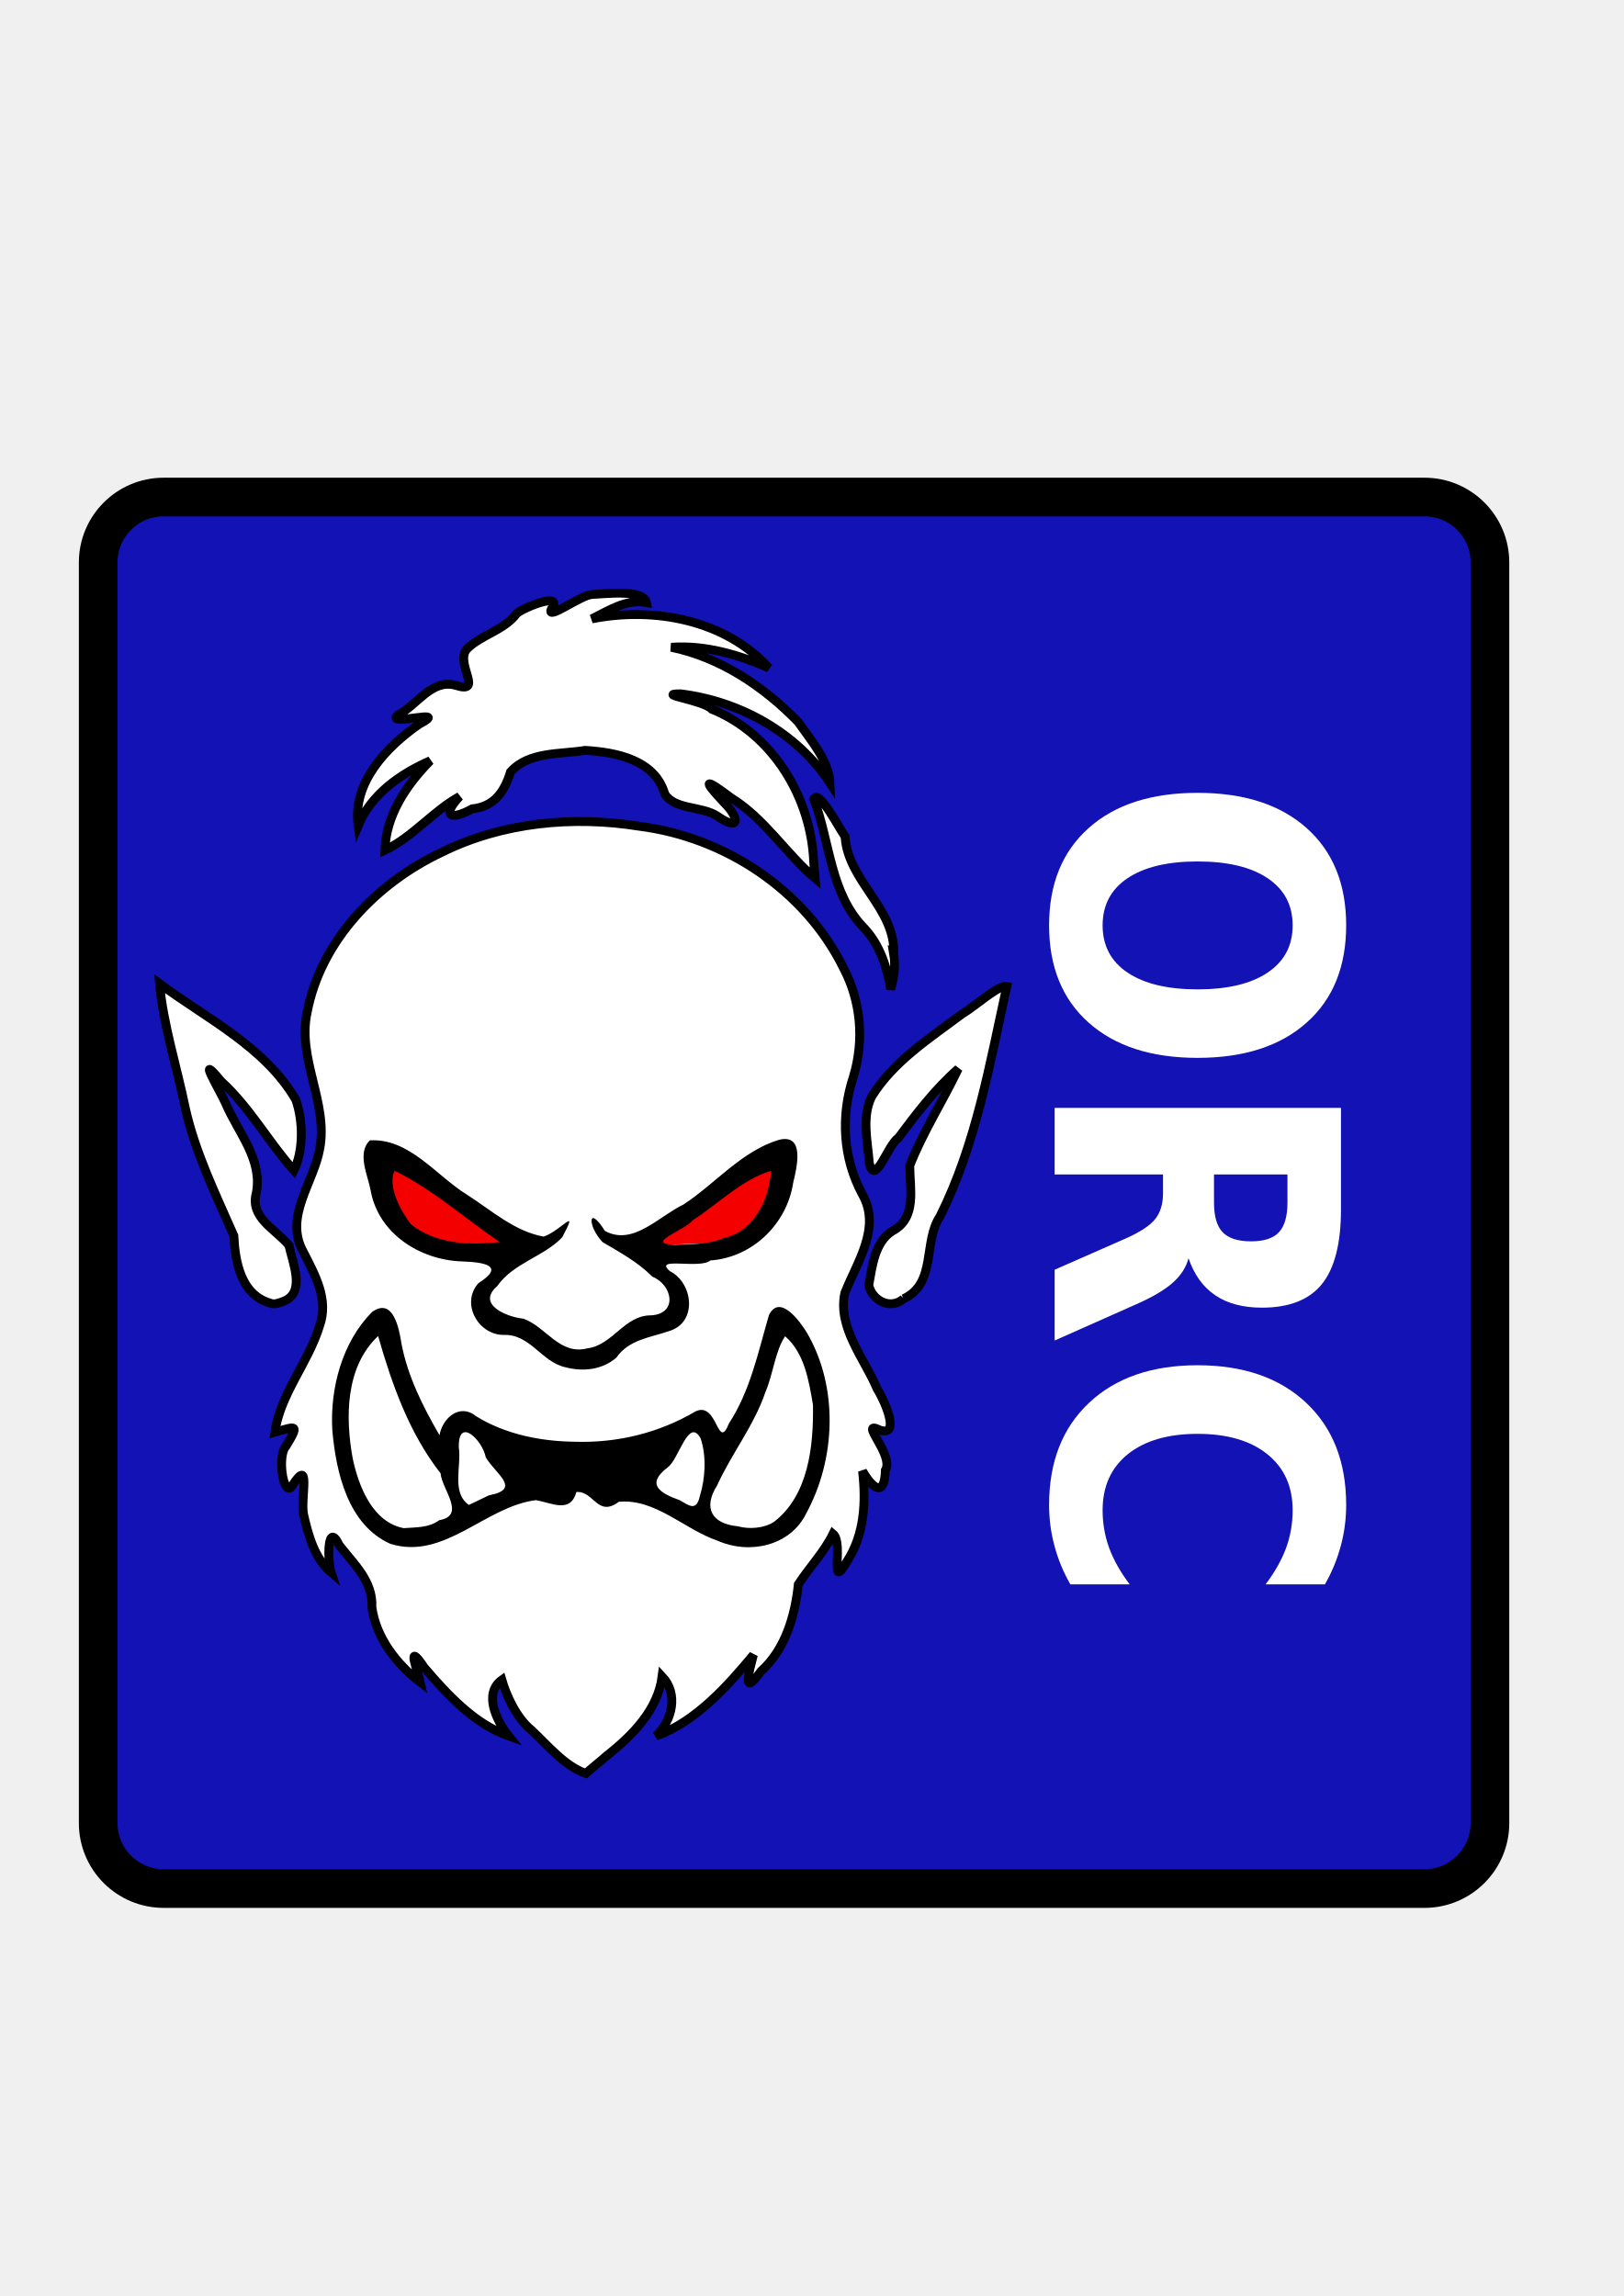
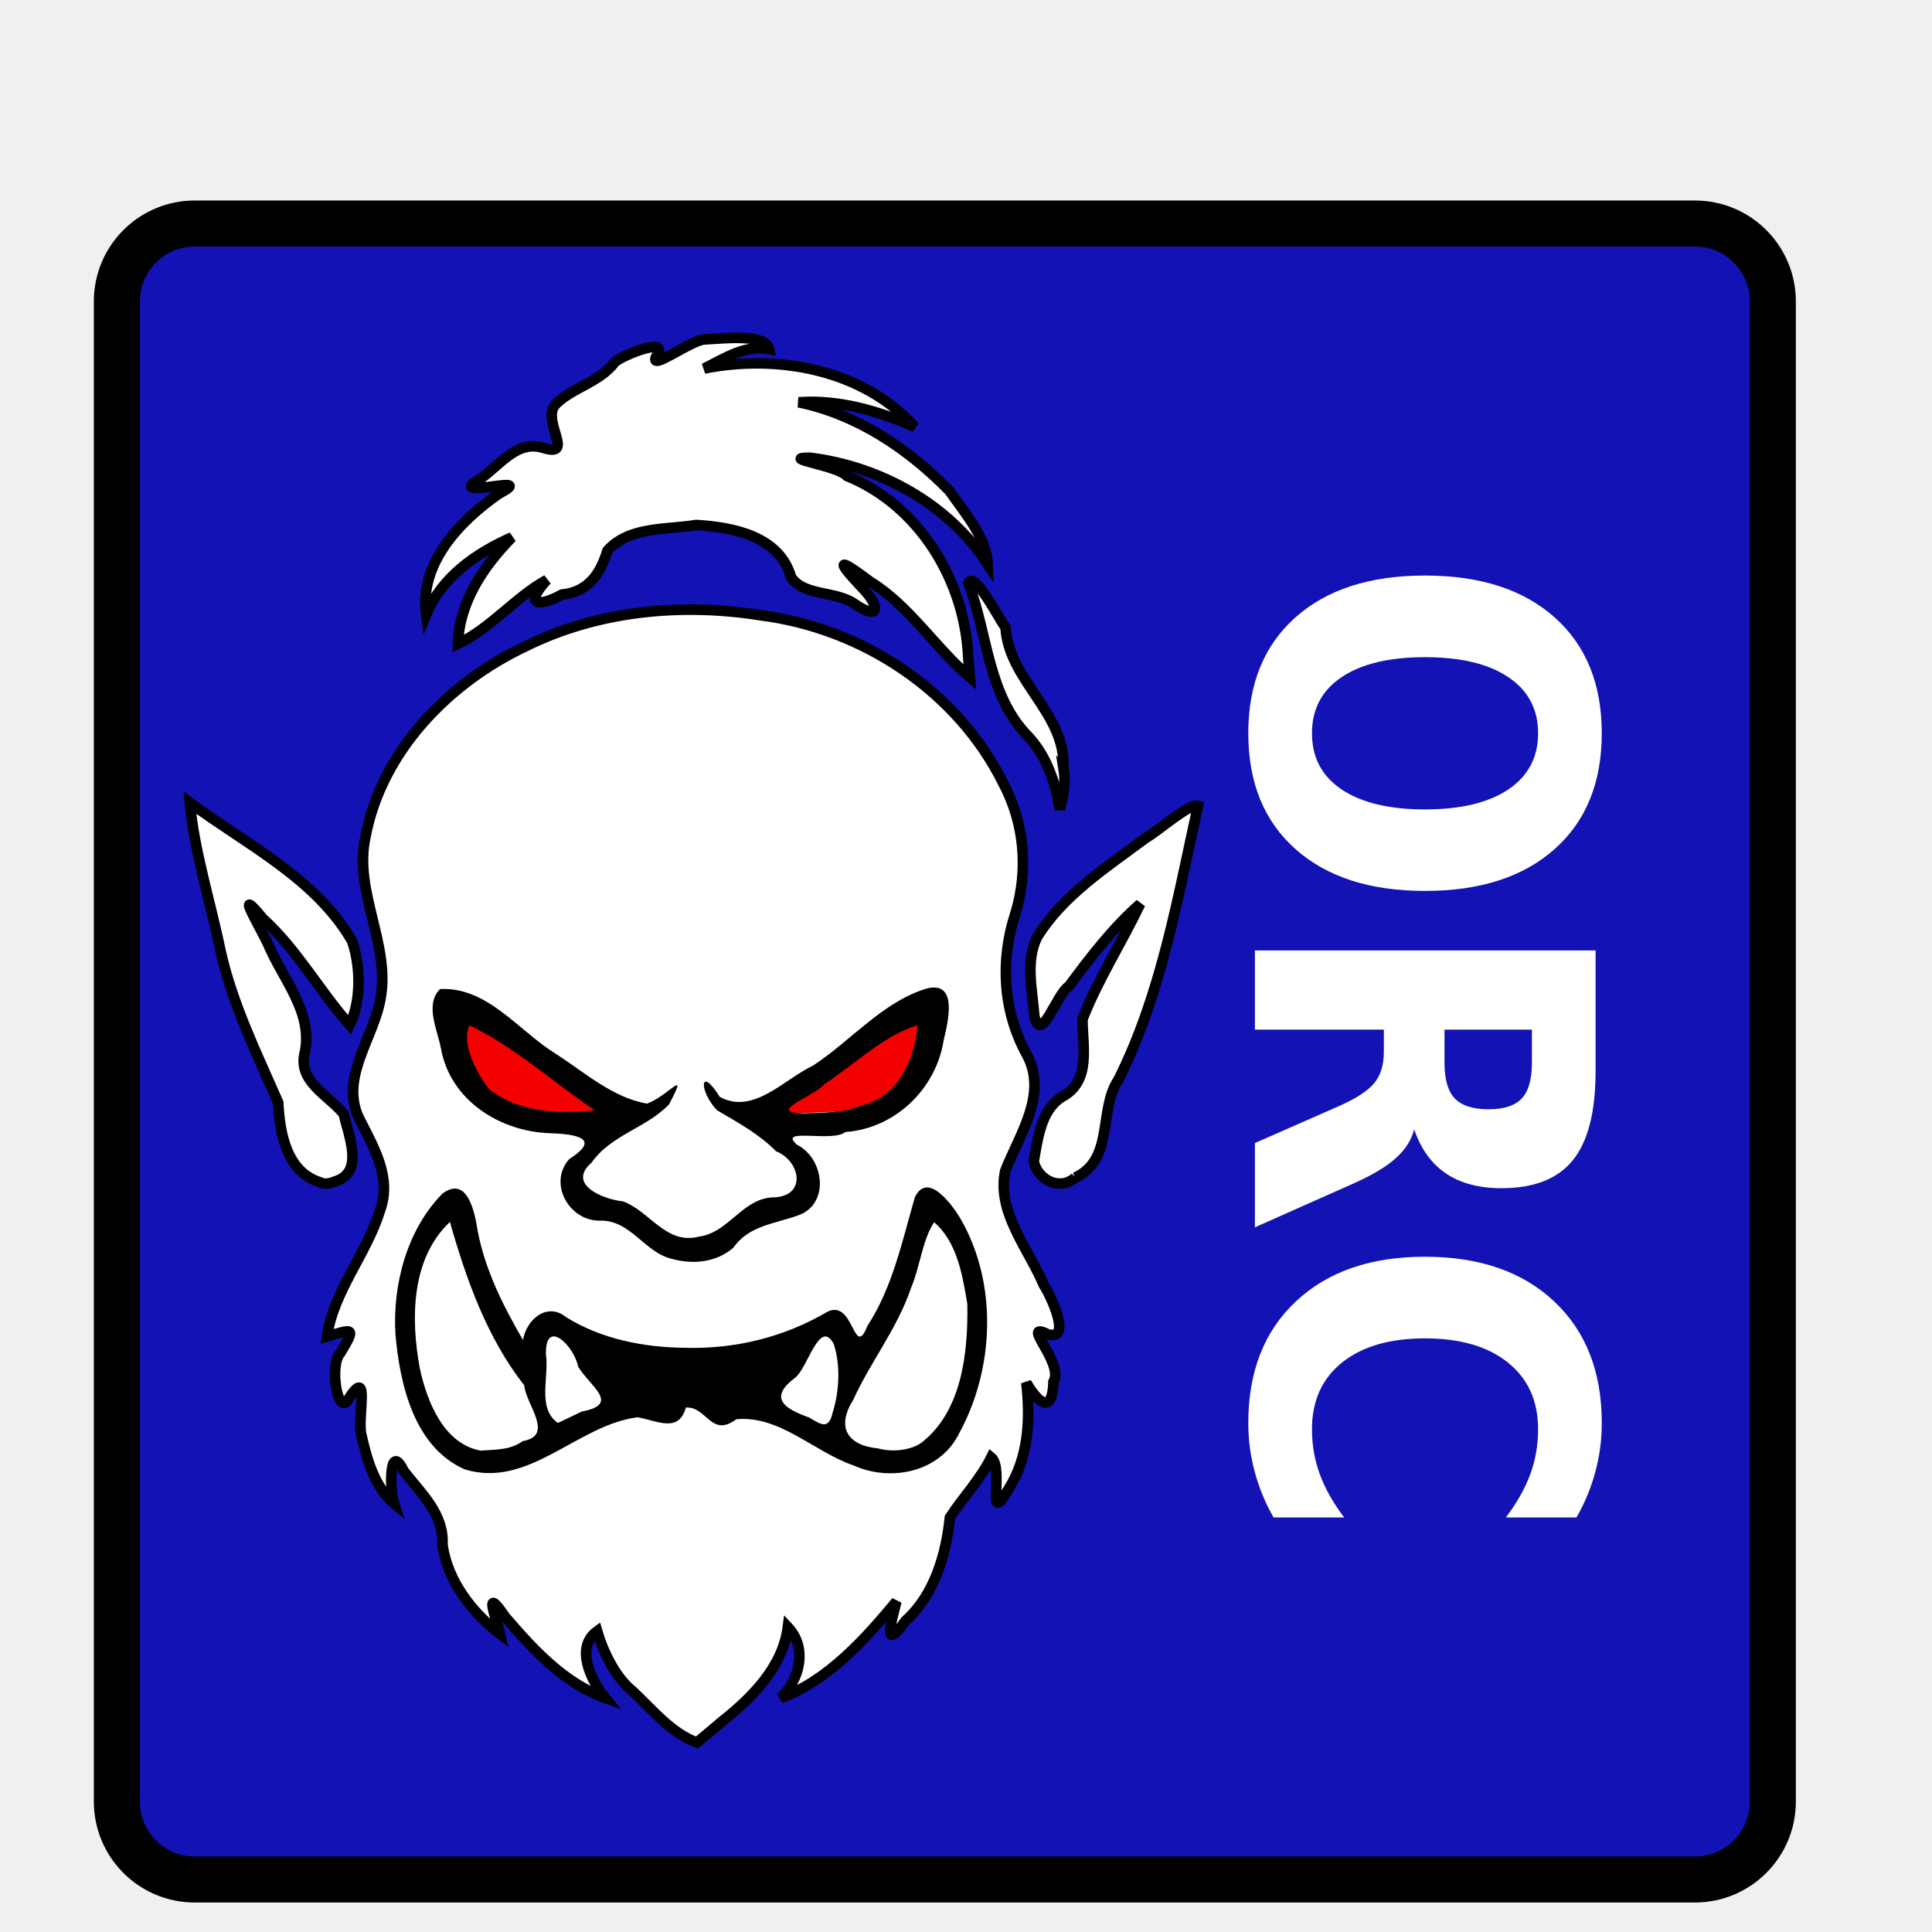
- <svg xmlns="http://www.w3.org/2000/svg" width="210mm" height="297mm" viewBox="0 0 210 297" version="1.1" id="svg1" xml:space="preserve">
+ <svg xmlns="http://www.w3.org/2000/svg" width="180" height="180" viewBox="0 40 210 210" version="1.1" id="svg1" xml:space="preserve">
  <defs id="defs1" />
  <rect style="fill:#1212b5;fill-opacity:1;fill-rule:nonzero;stroke-width:5;stroke:#000000;stroke-opacity:1;stroke-dasharray:none" id="rect39" width="180" height="180" x="12.7" y="64.294" ry="8.467" />
  <text xml:space="preserve" style="font-style:normal;font-variant:normal;font-weight:bold;font-stretch:semi-condensed;font-size:50.8px;font-family:'DejaVu Sans';-inkscape-font-specification:'DejaVu Sans Bold Semi-Condensed';text-align:start;writing-mode:tb-rl;direction:ltr;text-anchor:start;display:inline;fill:#ffffff;fill-opacity:1;fill-rule:nonzero;stroke-width:0.265" x="153.988" y="100.277" id="text38">
    <tspan id="tspan38" style="font-style:normal;font-variant:normal;font-weight:bold;font-stretch:semi-condensed;font-size:50.8px;font-family:'DejaVu Sans';-inkscape-font-specification:'DejaVu Sans Bold Semi-Condensed';writing-mode:tb-rl;stroke-width:0.265" x="153.988" y="100.277">ORC</tspan>
  </text>
  <g id="layer1">
    <path style="display:inline;fill:#ffffff;fill-opacity:1;stroke:none;stroke-width:1.143;stroke-opacity:1" d="m 78.389,226.876 c 3.272,-2.6 6.582,-5.913 7.137,-10.246 2.147,2.273 1.306,5.691 -0.775,7.709 5.166,-1.86 9.334,-6.589 12.575,-10.489 -0.501,2.004 -1.613,5.739 0.982,2.111 3.172,-2.847 4.418,-7.255 4.828,-11.238 1.444,-2.207 3.334,-4.177 4.495,-6.533 1.442,1.191 -0.621,7.729 1.82,3.539 2.24,-3.466 2.452,-7.669 1.993,-11.657 1.357,2.334 2.844,3.408 2.953,-0.098 1.2,-2.039 -3.699,-6.67 -0.663,-5.189 2.706,0.843 0.434,-4.064 -0.402,-5.355 -1.681,-3.969 -5.129,-7.904 -4.183,-12.381 1.595,-4.045 4.743,-8.46 2.256,-12.801 -2.527,-4.696 -2.806,-10.168 -1.144,-15.199 1.422,-4.689 0.987,-9.813 -1.328,-14.14 -4.979,-10.035 -15.28,-16.828 -26.307,-18.243 -8.597,-1.376 -17.723,-0.544 -25.602,3.361 -8.35,3.928 -15.648,11.409 -17.401,20.67 -1.338,6.008 2.753,11.74 1.618,17.685 -0.793,4.427 -4.624,8.754 -2.145,13.293 1.522,2.988 3.36,6.191 2.121,9.611 -1.45,4.774 -5.06,8.781 -5.78,13.754 2.745,-0.774 3.243,-1.148 1.438,1.812 -1.144,1.234 -0.375,6.427 0.705,5.269 2.644,-4.206 1.152,1.425 1.568,3.543 0.612,2.718 1.443,5.716 3.559,7.514 -0.483,-1.464 -0.52,-6.814 1.063,-3.51 1.916,2.463 4.393,4.659 4.216,8.022 0.552,3.971 3.246,7.399 6.265,9.697 -0.239,-1.125 -2.04,-5.699 0.525,-1.885 3.031,3.533 6.44,7.249 10.893,8.838 -1.571,-1.957 -3.294,-5.499 -0.874,-7.255 0.567,1.951 1.864,4.926 3.866,6.519 2.115,1.999 4.302,4.649 6.989,5.573 0.913,-0.766 1.827,-1.533 2.74,-2.299 z m -41.791,-58.786 c 2.845,-1.121 1.131,-4.988 0.657,-7.228 -1.754,-2.118 -5.109,-3.565 -4.211,-6.793 0.809,-4.382 -2.387,-7.807 -3.993,-11.612 -0.878,-1.912 -3.884,-6.833 -0.569,-2.812 3.697,3.349 6.194,7.933 9.419,11.536 1.244,-2.56 1.213,-6.348 0.251,-9.131 -3.982,-6.849 -11.452,-10.458 -17.627,-15.03 0.462,5.23 2.239,10.784 3.335,16.112 1.287,5.779 3.934,11.138 6.272,16.498 0.167,3.391 0.933,7.606 4.66,8.697 0.579,0.281 1.249,-0.042 1.806,-0.237 z m 80.155,-0.308 c 4.309,-2.016 2.481,-7.36 4.72,-10.679 4.64,-9.291 6.412,-19.674 8.629,-29.732 -0.99,-0.262 -4.075,2.554 -5.767,3.56 -4.225,3.157 -8.912,6.17 -11.71,10.697 -1.309,2.652 -0.512,5.797 -0.305,8.6 0.742,3.147 2.378,-2.375 3.739,-3.239 2.363,-3.165 4.782,-6.347 7.765,-8.96 -2.004,4.198 -4.611,8.263 -6.273,12.533 0.002,2.974 0.98,6.77 -2.261,8.462 -2.281,1.448 -2.592,4.556 -3.041,6.998 0.446,2.012 2.835,3.228 4.505,1.759 z m -1.27,-44.565 c 0.252,-5.945 -5.934,-9.431 -6.3,-15.225 -0.936,-1.367 -3.39,-6.158 -4.032,-4.843 2.12,5.57 2.075,12.214 6.541,16.714 1.998,2.165 2.934,5.025 3.385,7.888 0.421,-1.505 0.665,-2.973 0.405,-4.535 z m -10.353,-11.865 c -0.303,-8.364 -5.284,-16.63 -13.187,-19.84 -0.984,-1.134 -7.439,-1.959 -4.043,-1.986 7.624,0.93 15.093,5.031 19.337,11.539 -0.121,-2.835 -2.489,-5.556 -4.135,-7.919 -4.5,-4.6 -10.022,-8.316 -16.399,-9.641 4.369,-0.317 8.704,0.95 12.62,2.68 -5.625,-6.25 -14.908,-7.945 -22.898,-6.347 2.258,-1.118 4.43,-2.596 7.068,-2.118 -0.356,-1.697 -4.908,-1.151 -6.987,-1.049 -1.48,0.039 -5.996,3.49 -5.322,1.916 1.72,-2.38 -3.623,-0.208 -4.461,0.552 -1.669,2.215 -4.669,2.779 -6.461,4.606 -1.592,1.823 2.334,5.92 -1.483,4.673 -3.079,-0.832 -4.96,2.593 -7.446,3.867 -1.73,1.6 7.058,-1.09 2.753,1.177 -4.248,2.971 -8.628,7.539 -7.882,13.128 1.675,-4.069 5.425,-6.687 9.329,-8.409 -3.089,3.163 -5.718,7.017 -5.863,11.577 3.611,-1.725 6.29,-5.115 9.656,-6.947 -2.389,2.582 -1.141,3.118 1.649,1.591 2.828,-0.286 4.163,-2.217 4.935,-4.766 2.371,-2.669 6.417,-2.257 9.647,-2.795 4.022,0.239 9.04,1.209 10.317,5.66 1.329,2.057 4.735,1.508 6.773,2.831 2.962,2.088 2.942,0.3 0.88,-1.743 -3.058,-3.251 -2.264,-3.012 0.924,-0.603 4.313,2.648 7.15,7.268 10.862,10.405 -0.061,-0.68 -0.121,-1.36 -0.182,-2.041 z" id="path21-1-7" />
    <path style="display:inline;fill:none;fill-opacity:1;stroke:#000000;stroke-width:1.143;stroke-opacity:1" d="m 78.501,227.098 c 3.272,-2.6 6.582,-5.913 7.137,-10.246 2.147,2.273 1.306,5.691 -0.775,7.709 5.166,-1.86 9.334,-6.589 12.575,-10.489 -0.501,2.004 -1.613,5.739 0.982,2.111 3.172,-2.847 4.418,-7.255 4.828,-11.238 1.444,-2.207 3.334,-4.177 4.495,-6.533 1.442,1.191 -0.621,7.729 1.82,3.539 2.24,-3.466 2.452,-7.669 1.993,-11.657 1.357,2.334 2.844,3.408 2.953,-0.098 1.2,-2.039 -3.699,-6.67 -0.663,-5.189 2.706,0.843 0.434,-4.064 -0.402,-5.355 -1.681,-3.969 -5.129,-7.904 -4.183,-12.381 1.595,-4.045 4.743,-8.46 2.256,-12.801 -2.527,-4.696 -2.806,-10.168 -1.144,-15.199 1.422,-4.689 0.987,-9.813 -1.328,-14.14 -4.979,-10.035 -15.28,-16.828 -26.307,-18.243 -8.597,-1.376 -17.723,-0.544 -25.602,3.361 -8.35,3.928 -15.648,11.409 -17.401,20.67 -1.338,6.008 2.753,11.74 1.618,17.685 -0.793,4.427 -4.624,8.754 -2.145,13.293 1.522,2.988 3.36,6.191 2.121,9.611 -1.45,4.774 -5.06,8.781 -5.78,13.754 2.745,-0.774 3.243,-1.148 1.438,1.812 -1.144,1.234 -0.375,6.427 0.705,5.269 2.644,-4.206 1.152,1.425 1.568,3.543 0.612,2.718 1.443,5.716 3.559,7.514 -0.483,-1.464 -0.52,-6.814 1.063,-3.51 1.916,2.463 4.393,4.659 4.216,8.022 0.552,3.971 3.246,7.399 6.265,9.697 -0.239,-1.125 -2.04,-5.699 0.525,-1.885 3.031,3.533 6.44,7.249 10.893,8.838 -1.571,-1.957 -3.294,-5.499 -0.874,-7.255 0.567,1.951 1.864,4.926 3.866,6.519 2.115,1.999 4.302,4.649 6.989,5.573 0.913,-0.766 1.827,-1.533 2.74,-2.299 z m -41.791,-58.786 c 2.845,-1.121 1.131,-4.988 0.657,-7.228 -1.754,-2.118 -5.109,-3.565 -4.211,-6.793 0.809,-4.382 -2.387,-7.807 -3.993,-11.612 -0.878,-1.912 -3.884,-6.833 -0.569,-2.812 3.697,3.349 6.194,7.933 9.419,11.536 1.244,-2.56 1.213,-6.348 0.251,-9.131 -3.982,-6.849 -11.452,-10.458 -17.627,-15.03 0.462,5.23 2.239,10.784 3.335,16.112 1.287,5.779 3.934,11.138 6.272,16.498 0.167,3.391 0.933,7.606 4.66,8.697 0.579,0.281 1.249,-0.042 1.806,-0.237 z m 80.155,-0.308 c 4.309,-2.016 2.481,-7.36 4.72,-10.679 4.64,-9.291 6.412,-19.674 8.629,-29.732 -0.99,-0.262 -4.075,2.554 -5.767,3.56 -4.225,3.157 -8.912,6.17 -11.71,10.697 -1.309,2.652 -0.512,5.797 -0.305,8.6 0.742,3.147 2.378,-2.375 3.739,-3.239 2.363,-3.165 4.782,-6.347 7.765,-8.96 -2.004,4.198 -4.611,8.263 -6.273,12.533 0.002,2.974 0.98,6.77 -2.261,8.462 -2.281,1.448 -2.592,4.556 -3.041,6.998 0.446,2.012 2.835,3.228 4.505,1.759 z m -1.27,-44.565 c 0.252,-5.945 -5.934,-9.431 -6.3,-15.225 -0.936,-1.367 -3.39,-6.158 -4.032,-4.843 2.12,5.57 2.075,12.214 6.541,16.714 1.998,2.165 2.934,5.025 3.385,7.888 0.421,-1.505 0.665,-2.973 0.405,-4.535 z m -10.353,-11.865 c -0.303,-8.364 -5.284,-16.63 -13.187,-19.84 -0.984,-1.134 -7.439,-1.959 -4.043,-1.986 7.624,0.93 15.093,5.031 19.337,11.539 -0.121,-2.835 -2.489,-5.556 -4.135,-7.919 -4.5,-4.6 -10.022,-8.316 -16.399,-9.641 4.369,-0.317 8.704,0.95 12.62,2.68 -5.625,-6.25 -14.908,-7.945 -22.898,-6.347 2.258,-1.118 4.43,-2.596 7.068,-2.118 -0.356,-1.697 -4.908,-1.151 -6.987,-1.049 -1.48,0.039 -5.996,3.49 -5.322,1.916 1.72,-2.38 -3.623,-0.208 -4.461,0.552 -1.669,2.215 -4.669,2.779 -6.461,4.606 -1.592,1.823 2.334,5.92 -1.483,4.673 -3.079,-0.832 -4.96,2.593 -7.446,3.867 -1.73,1.6 7.058,-1.09 2.753,1.177 -4.248,2.971 -8.628,7.539 -7.882,13.128 1.675,-4.069 5.425,-6.687 9.329,-8.409 -3.089,3.163 -5.718,7.017 -5.863,11.577 3.611,-1.725 6.29,-5.115 9.656,-6.947 -2.389,2.582 -1.141,3.118 1.649,1.591 2.828,-0.286 4.163,-2.217 4.935,-4.766 2.371,-2.669 6.417,-2.257 9.647,-2.795 4.022,0.239 9.04,1.209 10.317,5.66 1.329,2.057 4.735,1.508 6.773,2.831 2.962,2.088 2.942,0.3 0.88,-1.743 -3.058,-3.251 -2.264,-3.012 0.924,-0.603 4.313,2.648 7.15,7.268 10.862,10.405 -0.061,-0.68 -0.121,-1.36 -0.182,-2.041 z" id="path21-1" />
    <path style="fill:#f50000;fill-opacity:1;fill-rule:nonzero;stroke:none;stroke-width:0.265;stroke-opacity:1" d="m 49.742,150.548 c 6.085,0.529 17.727,10.583 17.727,10.583 l -13.229,-0.529 c 0,0 -7.673,-10.583 -4.498,-10.054 z" id="path39" />
    <path style="fill:#f50000;fill-opacity:1;fill-rule:nonzero;stroke:none;stroke-width:0.265;stroke-opacity:1" d="m 100.806,150.567 c -6.085,0.529 -17.727,10.583 -17.727,10.583 l 13.229,-0.529 c 0,0 7.673,-10.583 4.498,-10.054 z" id="path39-4" />
    <path style="display:inline;fill:#000000;fill-opacity:1;stroke:none;stroke-width:1.143;stroke-opacity:1" d="m 50.498,199.708 c -5.503,-2.448 -7.042,-9.235 -7.52,-14.725 -0.312,-5.394 1.277,-11.365 5.13,-15.26 2.715,-1.97 3.503,2.061 3.809,4.048 0.806,4.256 2.771,8.166 4.93,11.884 0.361,-2.217 2.62,-4.185 4.708,-2.472 3.824,2.371 8.415,3.269 12.854,3.316 5.46,0.165 10.824,-1.144 15.536,-3.922 2.902,-1.408 2.831,5.32 4.342,1.538 2.762,-4.232 3.785,-9.285 5.162,-13.996 1.39,-2.822 4.019,0.793 4.931,2.309 4.084,7.022 3.732,16.3 -0.116,23.353 -2.062,4.225 -7.379,5.337 -11.45,3.519 -4.295,-1.456 -8.054,-5.485 -12.779,-5.034 -2.771,2.063 -3.199,-1.422 -5.484,-1.269 -0.782,2.794 -3.109,1.436 -5.232,1.054 -6.567,0.81 -11.834,7.821 -18.822,5.656 z m 6.321,-3.067 c 3.508,-0.599 0.335,-3.986 0.165,-6.052 -4.072,-5.219 -6.282,-11.478 -8.082,-17.767 -4.229,3.99 -4.258,10.513 -3.281,15.857 0.771,3.628 2.586,8.243 6.606,8.996 1.623,-0.128 3.208,-0.024 4.592,-1.033 z m 43.29,0.215 c 4.456,-3.423 5.129,-9.829 5.034,-15.132 -0.534,-3.142 -1.092,-6.689 -3.601,-8.872 -1.268,1.844 -1.543,4.884 -2.536,7.189 -1.461,4.343 -4.401,8.005 -6.258,12.11 -1.849,2.906 -0.714,4.956 2.675,5.281 1.437,0.406 3.401,0.272 4.686,-0.576 z m -9.594,-3.34 c 0.714,-2.28 0.863,-5.171 0.104,-7.439 -1.551,-2.859 -2.828,2.692 -4.225,3.703 -2.89,2.183 -1.129,3.35 1.542,4.288 1.268,0.751 2.139,1.429 2.579,-0.553 z m -27.274,-0.091 c 4.297,-0.801 0.847,-2.748 -0.412,-4.906 -0.434,-2.252 -3.604,-5.344 -3.485,-1.27 0.352,2.435 -0.991,5.841 1.302,7.421 0.865,-0.415 1.73,-0.83 2.595,-1.245 z m 9.856,-16.571 c -3.094,-0.694 -4.536,-4.331 -7.991,-4.173 -3.314,-0.041 -5.527,-4.1 -3.241,-6.687 3.551,-2.262 0.79,-2.733 -2.188,-2.824 -5.377,-0.203 -10.72,-3.593 -11.734,-9.141 -0.376,-2.059 -1.808,-4.829 -0.116,-6.519 5.132,-0.292 8.544,4.545 12.584,7.035 3.137,2.011 6.171,4.762 9.909,5.415 2.378,-0.844 4.615,-4.1 2.4,0.082 -2.408,2.547 -6.31,3.302 -8.42,6.335 -2.744,2.367 1.294,4.001 3.405,4.203 2.937,1.057 4.666,4.761 8.27,3.834 3.294,-0.422 4.783,-4.316 8.287,-4.269 3.453,-0.251 2.694,-3.976 0.1,-5.003 -1.869,-1.899 -4.219,-3.161 -6.423,-4.462 -1.99,-2.079 -1.921,-4.988 0.296,-1.456 3.645,2.002 6.998,-1.926 10.139,-3.398 4.142,-2.711 7.546,-6.923 12.35,-8.378 3.431,-0.87 2.334,3.594 1.857,5.572 -0.813,5.326 -5.279,9.648 -10.701,10.026 -1.364,1.168 -7.462,-0.54 -5.248,1.379 3.004,1.519 3.603,6.565 0.013,7.721 -2.467,0.875 -5.282,1.09 -6.935,3.48 -1.845,1.581 -4.32,1.842 -6.614,1.226 z m 20.542,-16.711 c 3.923,-0.868 5.819,-4.981 6.091,-8.702 -3.726,1.122 -6.816,4.252 -10.134,6.404 -1.014,1.303 -6.405,3.046 -2.327,3.178 2.136,-0.097 4.365,-0.017 6.371,-0.879 z m -29.004,0.529 c -4.43,-2.996 -8.734,-6.876 -13.609,-9.232 -0.909,1.949 0.695,5.06 2.108,6.92 3.316,2.635 7.701,2.72 11.501,2.312 z" id="path21-5" />
  </g>
</svg>
